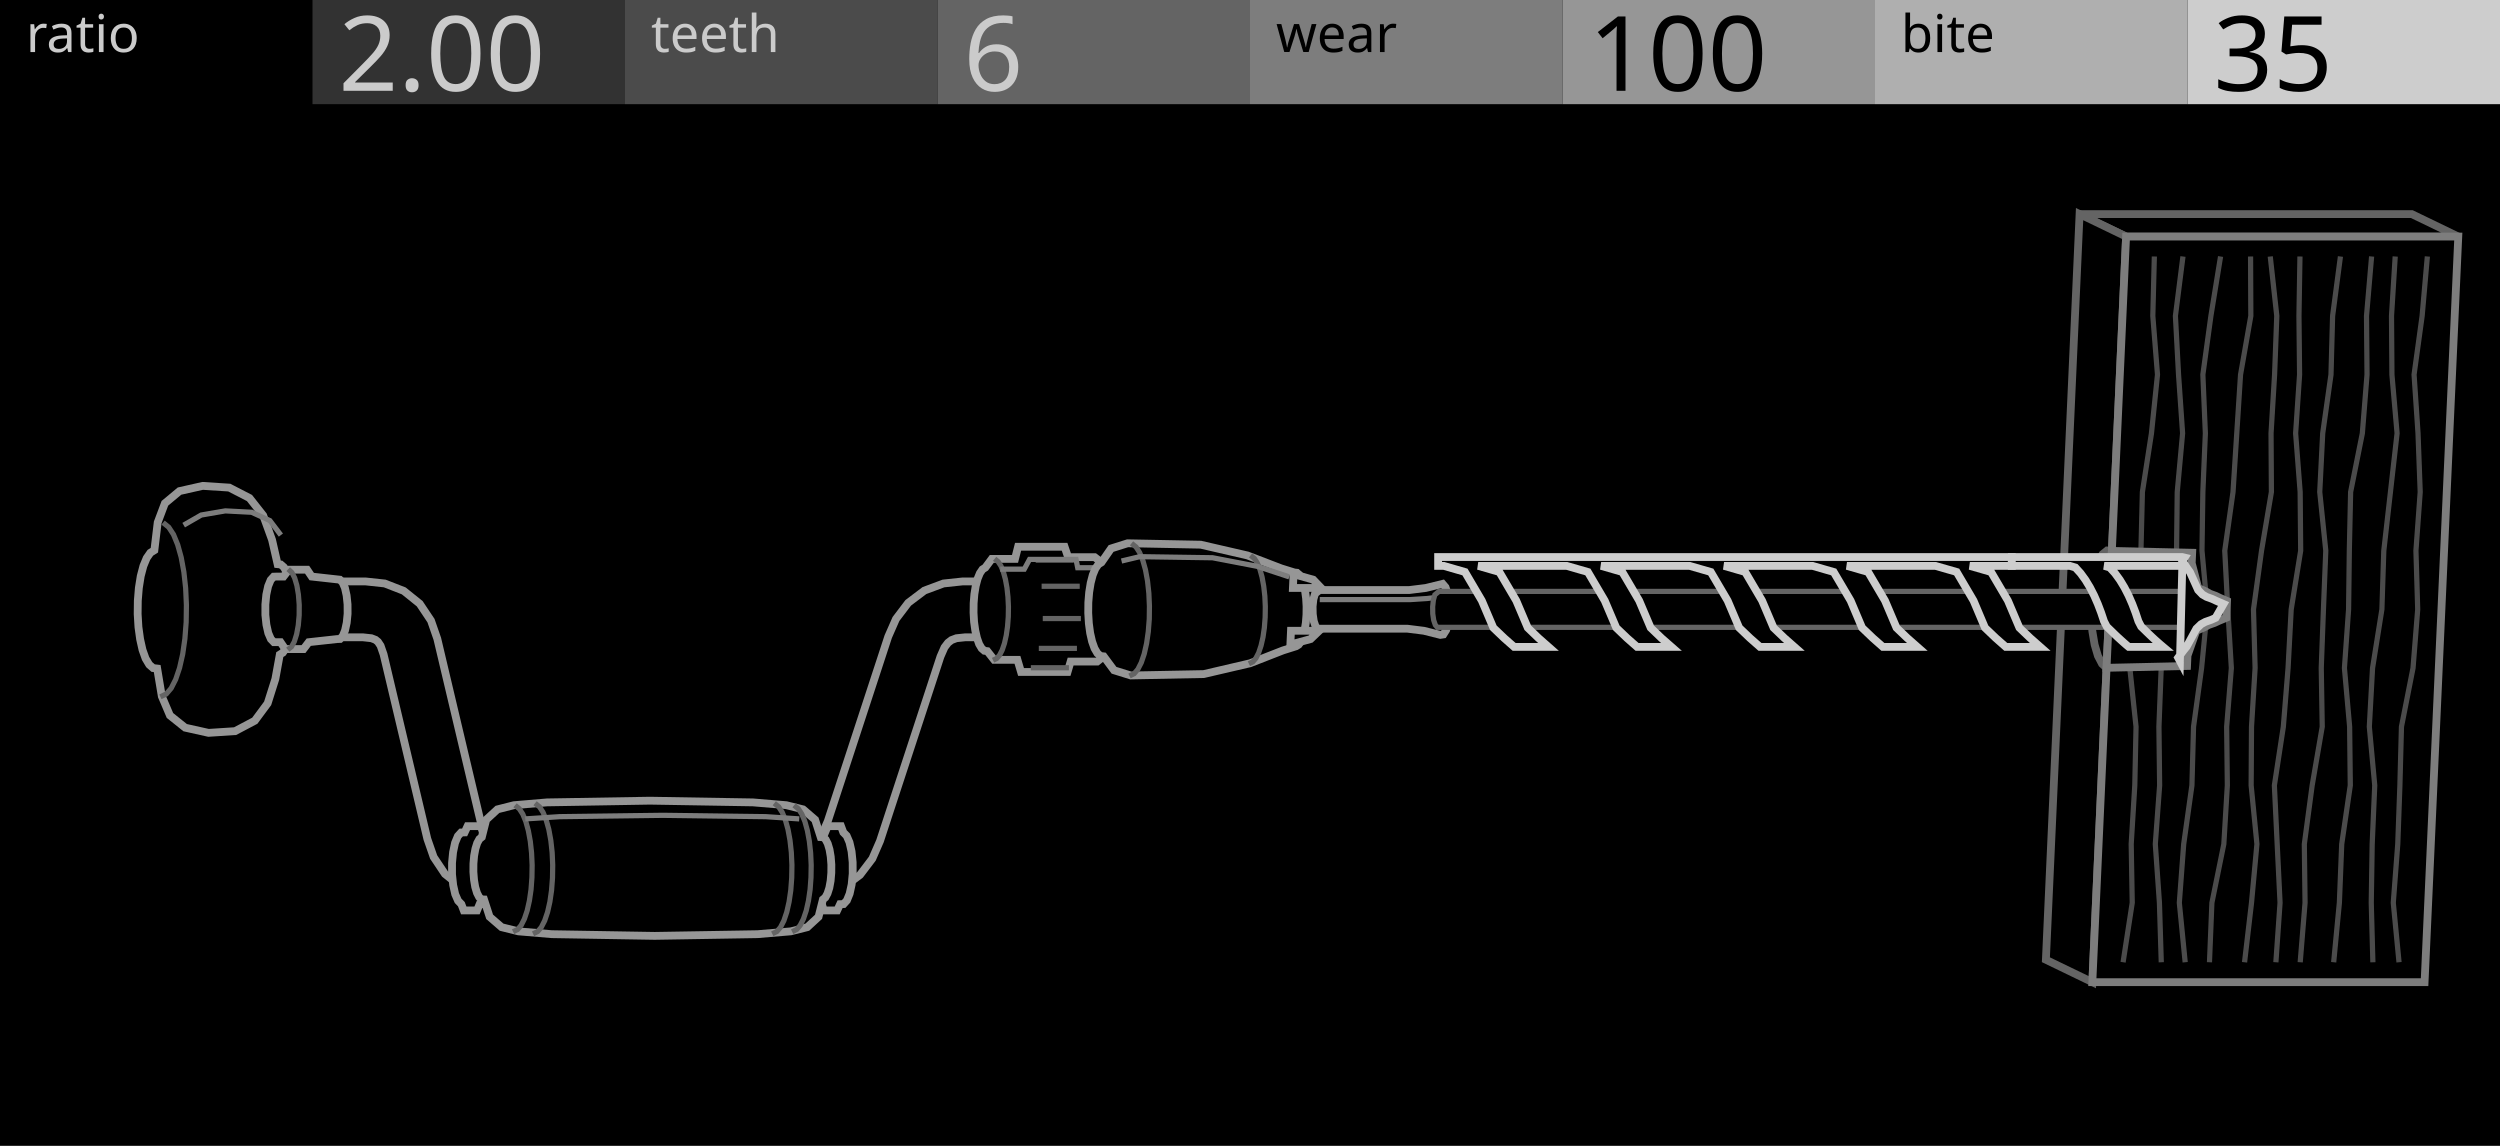
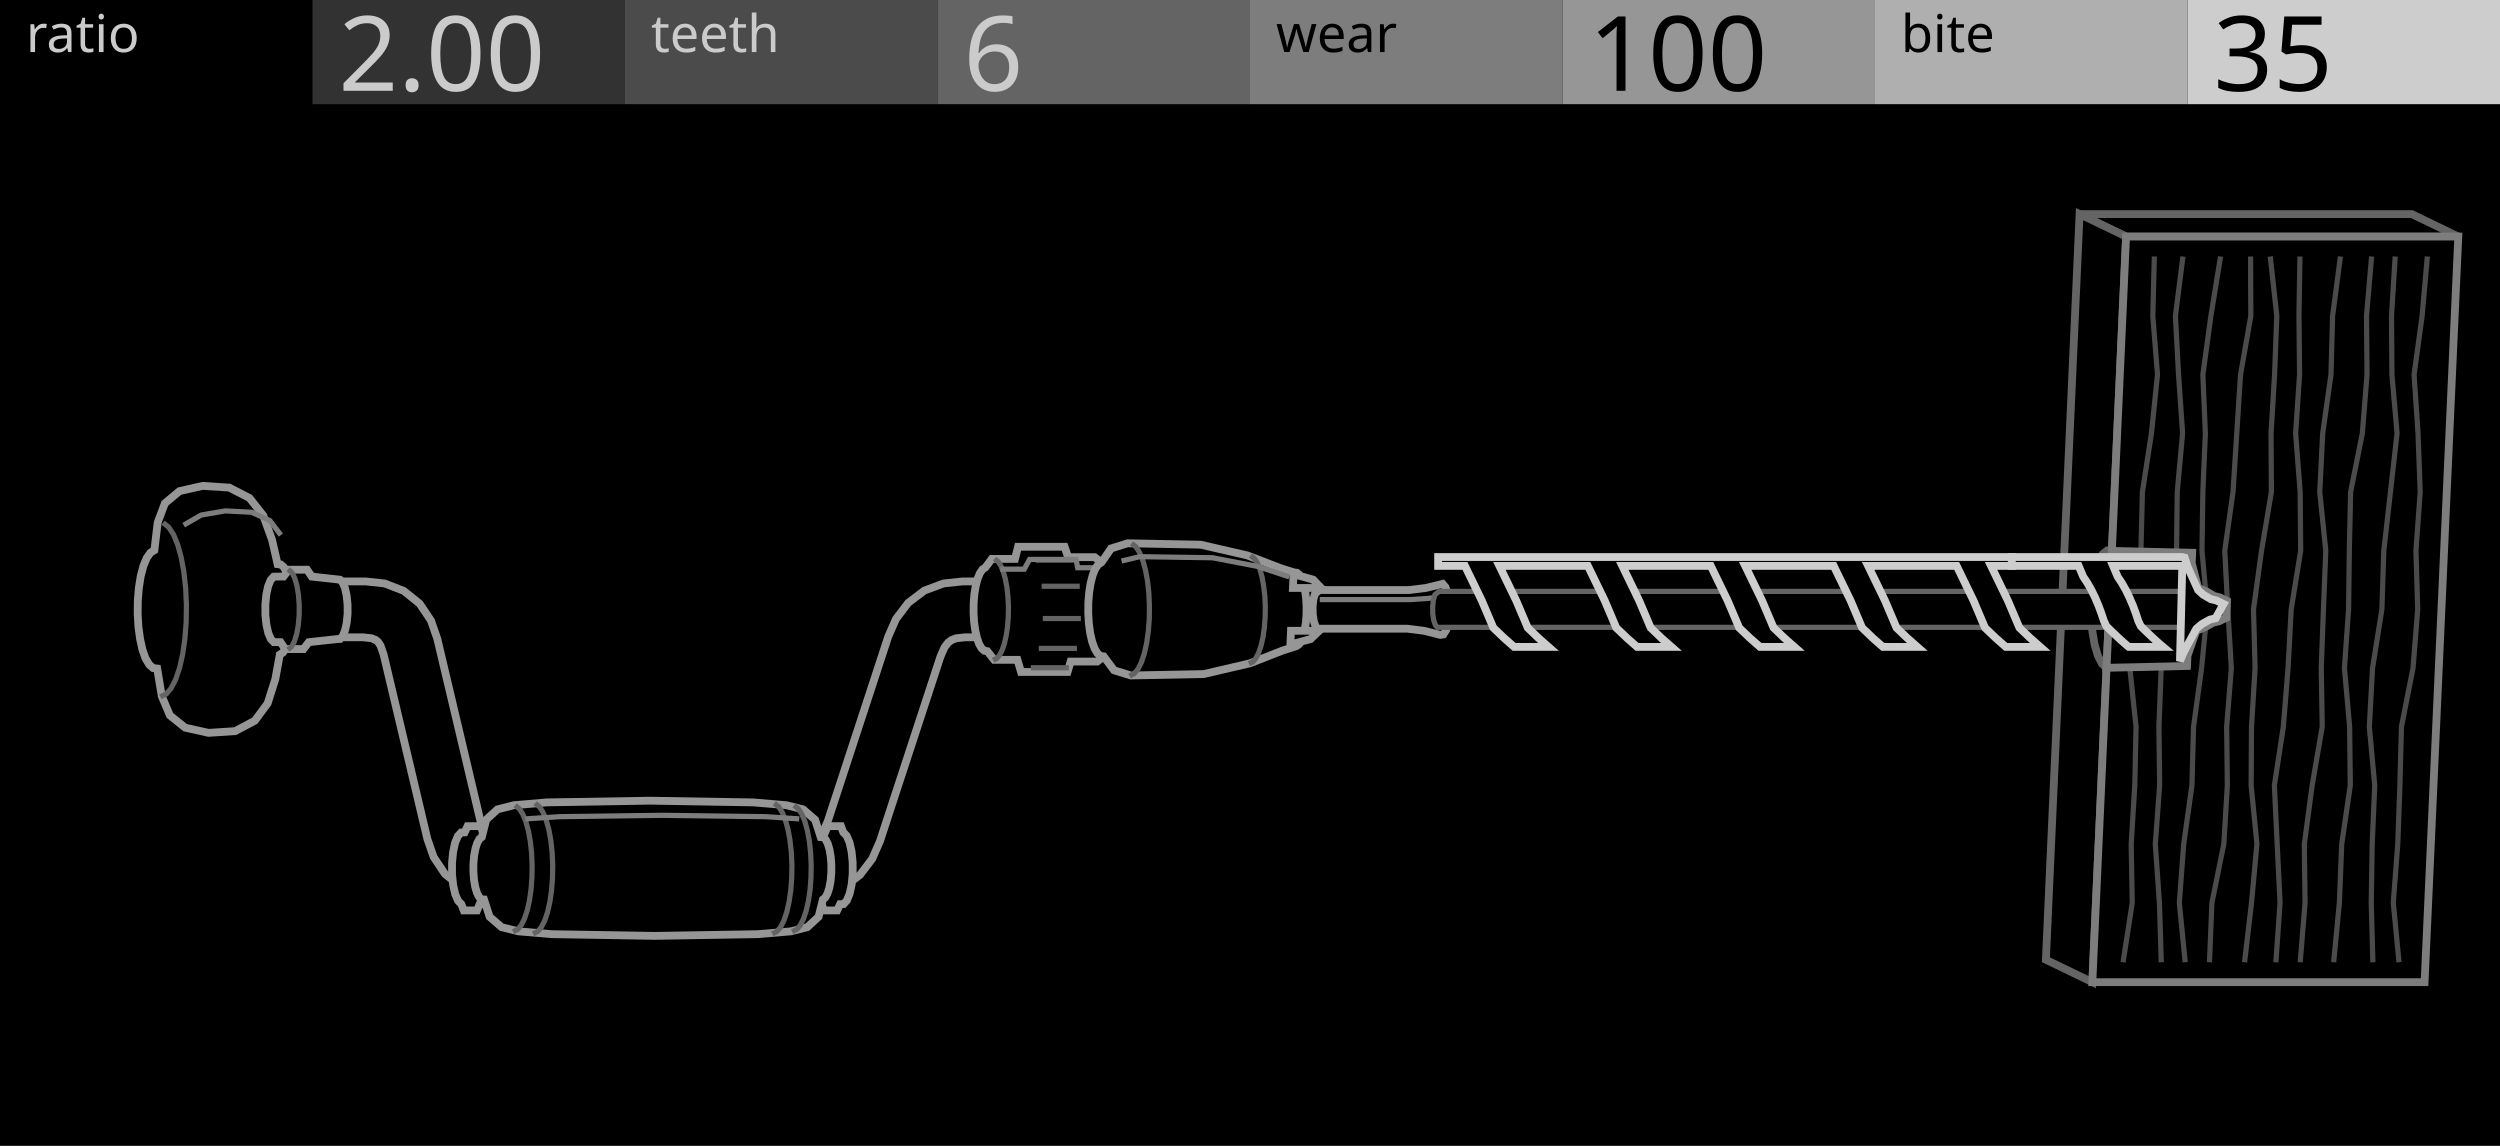
<svg xmlns="http://www.w3.org/2000/svg" width="480" height="220" viewBox="0 0 480 220">
  <g id="preview_canvas">
    <rect x="0" y="0" width="480" height="220" fill="#000000" stroke="none" />
  </g>
  <g id="preview_header">
    <rect x="0" y="0" width="60" height="20" fill="#000000" stroke="none" />
    <rect x="60" y="0" width="60" height="20" fill="#323232" stroke="none" />
    <rect x="120" y="0" width="60" height="20" fill="#4B4B4B" stroke="none" />
    <rect x="180" y="0" width="60" height="20" fill="#646464" stroke="none" />
    <rect x="240" y="0" width="60" height="20" fill="#7D7D7D" stroke="none" />
    <rect x="300" y="0" width="60" height="20" fill="#969696" stroke="none" />
    <rect x="360" y="0" width="60" height="20" fill="#AFAFAF" stroke="none" />
    <rect x="420" y="0" width="60" height="20" fill="#CDCDCD" stroke="none" />
    <text transform="matrix(1 0 0 1 5 10)" fill="#CBCBCB" stroke="none" font-family="UniversNextPro-Light" font-size="10px">ratio</text>
    <text transform="matrix(1 0 0 1 125 10)" fill="#CBCBCB" stroke="none" font-family="UniversNextPro-Light" font-size="10px">teeth</text>
    <text transform="matrix(1 0 0 1 245 10)" fill="#000000" stroke="none" font-family="UniversNextPro-Light" font-size="10px">wear</text>
    <text transform="matrix(1 0 0 1 365 10)" fill="#000000" stroke="none" font-family="UniversNextPro-Light" font-size="10px">bite</text>
    <text transform="matrix(1 0 0 1 65 17.44)" fill="#CBCBCB" stroke="none" font-family="UniversNextPro-Light" font-size="20px">2.00</text>
    <text transform="matrix(1 0 0 1 185 17.44)" fill="#CBCBCB" stroke="none" font-family="UniversNextPro-Light" font-size="20px">6</text>
    <text transform="matrix(1 0 0 1 305 17.44)" fill="#000000" stroke="none" font-family="UniversNextPro-Light" font-size="20px">100</text>
    <text transform="matrix(1 0 0 1 425 17.44)" fill="#000000" stroke="none" font-family="UniversNextPro-Light" font-size="20px">35</text>
  </g>
  <path id="drill_palette_0" d="M 700 300 L 704 300 L 704 304 Z" fill="#CDCDCD" stroke="#CDCDCD" stroke-width="2" />
  <path id="drill_palette_1" d="M 710 300 L 714 300 L 714 304 Z" fill="#646464" stroke="#646464" stroke-width="2" />
  <path d="M 408.21 45.42 L 471.99 45.42 L 463.07 41.11 L 399.28 41.11 Z" fill="#000000" stroke="#646464" stroke-width="1.5" />
  <path d="M 408.21 45.42 L 399.28 41.11 L 392.81 184.27 L 401.73 188.58 L 404.46 128.27 L 403.59 127.45 L 402.8 125.93 L 402.17 123.79 L 401.73 121.19 L 401.51 118.31 L 401.52 115.33 L 401.77 112.48 L 402.24 109.92 L 402.89 107.86 L 403.69 106.41 L 404.57 105.69 L 405.48 105.73 Z" fill="#000000" stroke="#646464" stroke-width="1.5" />
  <path d="M 408.21 45.42 L 471.99 45.42 L 465.52 188.58 L 401.73 188.58 Z" fill="#000000" stroke="#7D7D7D" stroke-width="1.5" />
  <path d="M 408 184.66 L 409.74 173.36 L 409.54 162.08 L 410.23 150.82 L 410.47 139.52 L 409.28 128.26 L 410.06 117.03 L 411.41 105.76 L 411.69 94.5 L 413.43 83.24 L 414.59 71.93 L 413.69 60.65 L 413.98 49.4 L 413.28 49.39 L 412.99 60.67 L 413.89 71.93 L 412.73 83.15 L 410.99 94.43 L 410.71 105.71 L 409.37 116.97 L 408.57 128.27 L 409.77 139.55 L 409.53 150.79 L 408.84 162.06 L 409.04 173.31 L 407.31 184.55 Z" fill="#4B4B4B" stroke="#4B4B4B" stroke-width="0.3" />
  <path d="M 415.31 184.59 L 414.96 173.32 L 414.17 162.07 L 415 150.81 L 414.87 139.54 L 415.3 128.31 L 417.58 117.05 L 418.25 105.74 L 418.38 94.48 L 419.41 83.2 L 418.63 71.91 L 418.03 60.67 L 419.46 49.44 L 418.76 49.35 L 417.33 60.65 L 417.93 71.95 L 418.71 83.19 L 417.68 94.45 L 417.55 105.72 L 416.89 116.95 L 414.6 128.23 L 414.16 139.53 L 414.3 150.79 L 413.47 162.07 L 414.26 173.36 L 414.61 184.62 Z" fill="#4B4B4B" stroke="#4B4B4B" stroke-width="0.3" />
  <path d="M 419.89 184.57 L 418.78 173.33 L 419.62 162.11 L 421.2 150.83 L 421.51 139.56 L 423.05 128.31 L 424.16 117 L 423.13 105.72 L 423.3 94.47 L 423.78 83.2 L 423.3 71.95 L 424.84 60.71 L 426.67 49.45 L 425.98 49.34 L 424.15 60.61 L 422.6 71.91 L 423.08 83.2 L 422.6 94.45 L 422.43 105.75 L 423.46 117 L 422.36 128.23 L 420.81 139.51 L 420.5 150.77 L 418.92 162.03 L 418.08 173.34 L 419.19 184.64 Z" fill="#4B4B4B" stroke="#4B4B4B" stroke-width="0.3" />
  <path d="M 424.57 184.62 L 425.03 173.38 L 427.32 162.12 L 428 150.81 L 427.87 139.55 L 428.77 128.27 L 428.09 116.98 L 427.51 105.75 L 429.09 94.5 L 429.81 83.22 L 430.53 71.97 L 432.51 60.69 L 432.46 49.39 L 431.76 49.4 L 431.81 60.63 L 429.84 71.89 L 429.11 83.17 L 428.39 94.43 L 426.8 105.72 L 427.39 117.02 L 428.07 128.26 L 427.17 139.52 L 427.3 150.79 L 426.63 162.03 L 424.34 173.3 L 423.88 184.59 Z" fill="#4B4B4B" stroke="#4B4B4B" stroke-width="0.3" />
  <path d="M 431.32 184.65 L 432.64 173.37 L 433.68 162.07 L 432.57 150.79 L 432.64 139.55 L 433.33 128.27 L 433.02 117.02 L 434.56 105.79 L 436.46 94.49 L 436.39 83.21 L 437.07 71.95 L 437.5 60.65 L 436.25 49.36 L 435.56 49.43 L 436.79 60.67 L 436.37 71.91 L 435.69 83.19 L 435.76 94.44 L 433.87 105.68 L 432.32 116.98 L 432.63 128.26 L 431.94 139.52 L 431.87 150.82 L 432.98 162.07 L 431.94 173.3 L 430.62 184.57 Z" fill="#4B4B4B" stroke="#4B4B4B" stroke-width="0.3" />
  <path d="M 437.33 184.63 L 438.12 173.34 L 437.57 162.05 L 437.03 150.82 L 438.75 139.58 L 439.66 128.29 L 440.26 117.04 L 442.08 105.76 L 441.98 94.45 L 441.11 83.2 L 441.87 71.94 L 441.75 60.66 L 441.94 49.4 L 441.24 49.39 L 441.05 60.66 L 441.17 71.92 L 440.41 83.2 L 441.28 94.48 L 441.38 105.71 L 439.56 116.96 L 438.96 128.24 L 438.05 139.49 L 436.33 150.78 L 436.87 162.09 L 437.42 173.33 L 436.63 184.58 Z" fill="#4B4B4B" stroke="#4B4B4B" stroke-width="0.3" />
  <path d="M 442 184.63 L 442.92 173.35 L 442.78 162.09 L 444.28 150.86 L 446.22 139.56 L 446.03 128.27 L 446.45 117.01 L 446.9 105.72 L 445.74 94.46 L 446.31 83.23 L 447.9 71.96 L 448.21 60.69 L 449.69 49.44 L 449 49.35 L 447.51 60.63 L 447.2 71.9 L 445.61 83.16 L 445.04 94.47 L 446.2 105.74 L 445.75 116.99 L 445.33 128.26 L 445.52 139.51 L 443.59 150.75 L 442.08 162.05 L 442.22 173.33 L 441.3 184.58 Z" fill="#4B4B4B" stroke="#4B4B4B" stroke-width="0.3" />
  <path d="M 448.43 184.64 L 449.51 173.36 L 449.96 162.1 L 451.61 150.83 L 451.48 139.52 L 450.48 128.26 L 451.28 117.01 L 451.42 105.74 L 451.67 94.5 L 453.92 83.25 L 454.82 71.94 L 454.72 60.68 L 455.68 49.42 L 454.99 49.36 L 454.02 60.65 L 454.12 71.92 L 453.22 83.15 L 450.97 94.43 L 450.72 105.73 L 450.58 116.99 L 449.78 128.27 L 450.78 139.55 L 450.9 150.78 L 449.26 162.04 L 448.81 173.31 L 447.73 184.57 Z" fill="#4B4B4B" stroke="#4B4B4B" stroke-width="0.3" />
  <path d="M 455.94 184.6 L 455.63 173.34 L 455.81 162.08 L 456.3 150.79 L 455.26 139.53 L 455.88 128.3 L 457.67 117.03 L 458.04 105.76 L 459.31 94.5 L 460.59 83.2 L 459.6 71.91 L 459.52 60.67 L 460.22 49.42 L 459.52 49.37 L 458.82 60.65 L 458.9 71.95 L 459.89 83.19 L 458.62 94.43 L 457.34 105.71 L 456.98 116.97 L 455.18 128.23 L 454.56 139.54 L 455.6 150.81 L 455.11 162.06 L 454.93 173.34 L 455.24 184.62 Z" fill="#4B4B4B" stroke="#4B4B4B" stroke-width="0.3" />
  <path d="M 460.95 184.57 L 459.86 173.33 L 460.72 162.09 L 461.13 150.81 L 461.43 139.57 L 463.65 128.32 L 464.55 117.01 L 464.21 105.74 L 465.03 94.47 L 464.61 83.18 L 463.85 71.94 L 465.4 60.7 L 466.39 49.42 L 465.69 49.36 L 464.7 60.62 L 463.15 71.92 L 463.91 83.22 L 464.33 94.46 L 463.51 105.72 L 463.85 116.99 L 462.95 128.22 L 460.73 139.5 L 460.43 150.79 L 460.02 162.05 L 459.16 173.34 L 460.25 184.64 Z" fill="#4B4B4B" stroke="#4B4B4B" stroke-width="0.3" />
-   <path d="M 405.48 105.78 L 420.9 106.13 L 420.81 108.12 L 422.06 112.89 L 423.53 113.55 L 424.32 114 L 425.42 114.4 L 426.2 114.78 L 427.59 115.38 L 427.44 118.62 L 426 119.22 L 425.18 119.6 L 424.04 120 L 423.22 120.45 L 421.69 121.11 L 420 125.88 L 419.91 127.87 L 404.46 128.22 Z" fill="#000000" stroke="#7D7D7D" stroke-width="1.5" />
+   <path d="M 405.48 105.78 L 420.9 106.13 L 420.81 108.12 L 422.06 112.89 L 423.67 113.57 L 425.13 114.43 L 426.22 114.7 L 427.59 115.38 L 427.44 118.62 L 426.01 119.3 L 424.9 119.57 L 423.36 120.43 L 421.69 121.11 L 420 125.88 L 419.91 127.87 L 404.46 128.22 Z" fill="#000000" stroke="#7D7D7D" stroke-width="1.5" />
  <path d="M 253.33 113.29 L 270.55 113.29 L 273.76 112.89 L 276.98 112.1 L 277.54 112.75 L 277.98 114.04 L 278.23 115.79 L 278.26 117.72 L 278.06 119.55 L 277.66 120.98 L 277.13 121.81 L 276.54 121.9 L 273.39 121.11 L 270.21 120.71 L 252.99 120.71 L 252.57 120.22 L 252.24 119.24 L 252.05 117.91 L 252.02 116.45 L 252.17 115.07 L 252.48 113.99 Z" fill="#000000" stroke="#969696" stroke-width="1.5" />
  <path d="M 253.54 115.47 L 270.77 115.47 L 274.02 115.26 L 277.3 114.86 L 277.22 114.16 L 273.96 114.57 L 270.75 114.77 L 253.54 114.77 Z" fill="#7D7D7D" stroke="#7D7D7D" stroke-width="0.3" />
  <path d="M 276.28 113.55 L 419.16 113.55 L 419.55 114.01 L 419.86 114.92 L 420.04 116.15 L 420.06 117.51 L 419.92 118.79 L 419.64 119.8 L 419.26 120.38 L 418.85 120.45 L 275.97 120.45 L 275.58 119.99 L 275.27 119.08 L 275.09 117.85 L 275.07 116.49 L 275.21 115.21 L 275.49 114.2 Z" fill="#000000" stroke="#646464" stroke-width="1.0" />
-   <path d="M 276.12 108.65 L 276.12 106.95 L 386.27 106.95 L 386.27 108.65 L 378.22 108.65 L 382.28 109.82 L 385.52 115.33 L 387.73 120.53 L 389.79 122.5 L 391.72 124.2 L 385.11 124.2 L 383.18 122.5 L 381.12 120.53 L 378.92 115.33 L 375.68 109.82 L 371.61 108.65 L 354.62 108.65 L 358.68 109.82 L 361.92 115.33 L 364.13 120.53 L 366.19 122.5 L 368.12 124.2 L 361.51 124.2 L 359.58 122.5 L 357.52 120.53 L 355.32 115.33 L 352.07 109.82 L 348.01 108.65 L 331.02 108.65 L 335.08 109.82 L 338.32 115.33 L 340.53 120.53 L 342.59 122.5 L 344.52 124.2 L 337.91 124.2 L 335.98 122.5 L 333.92 120.53 L 331.71 115.33 L 328.47 109.82 L 324.41 108.65 L 307.42 108.65 L 311.48 109.82 L 314.72 115.33 L 316.93 120.53 L 318.98 122.5 L 320.92 124.2 L 314.31 124.2 L 312.38 122.5 L 310.32 120.53 L 308.11 115.33 L 304.87 109.82 L 300.81 108.65 L 283.82 108.65 L 287.88 109.82 L 291.12 115.33 L 293.33 120.53 L 295.38 122.5 L 297.31 124.2 L 290.71 124.2 L 288.78 122.5 L 286.72 120.53 L 284.51 115.33 L 281.27 109.82 L 277.21 108.65 Z" fill="#000000" stroke="#CDCDCD" stroke-width="1.5" />
-   <path d="M 386.27 106.95 L 419 106.95 L 419.45 107.06 L 419.04 107.72 L 419.99 109.18 L 420.47 109.84 L 422.04 113.29 L 422.87 114.15 L 423.65 114.6 L 424.75 115 L 425.54 115.37 L 426.92 115.97 L 425.39 118.63 L 424.57 119 L 423.43 119.4 L 422.61 119.85 L 421.71 120.71 L 419.83 124.16 L 419.29 124.82 L 418.2 126.28 L 418.55 126.94 L 419 108.65 L 404.03 108.65 L 405.08 108.96 L 406.08 110.06 L 407.02 111.35 L 407.89 112.79 L 408.69 114.35 L 409.4 115.98 L 410.03 117.64 L 410.58 119.29 L 411.11 120.31 L 411.67 120.85 L 412.21 121.38 L 412.75 121.9 L 413.28 122.4 L 413.8 122.88 L 414.32 123.34 L 414.82 123.78 L 415.32 124.2 L 408.71 124.2 L 408.21 123.78 L 407.71 123.34 L 407.2 122.88 L 406.67 122.4 L 406.14 121.9 L 405.61 121.38 L 405.06 120.85 L 404.5 120.31 L 403.97 119.29 L 403.42 117.64 L 402.79 115.98 L 402.08 114.35 L 401.28 112.79 L 400.41 111.35 L 399.47 110.06 L 398.47 108.96 L 397.42 108.65 L 386.27 108.65 Z" fill="#000000" stroke="#CDCDCD" stroke-width="1.5" />
+   <path d="M 276.12 108.65 L 276.12 106.95 L 386.27 106.95 L 386.27 108.65 L 382.28 108.65 L 385.52 115.33 L 387.73 120.53 L 389.79 122.5 L 391.72 124.2 L 385.11 124.2 L 383.18 122.5 L 381.12 120.53 L 378.92 115.33 L 375.68 108.65 L 358.68 108.65 L 361.92 115.33 L 364.13 120.53 L 366.19 122.5 L 368.12 124.2 L 361.51 124.2 L 359.58 122.5 L 357.52 120.53 L 355.32 115.33 L 352.07 108.65 L 335.08 108.65 L 338.32 115.33 L 340.53 120.53 L 342.59 122.5 L 344.52 124.2 L 337.91 124.2 L 335.98 122.5 L 333.92 120.53 L 331.71 115.33 L 328.47 108.65 L 311.48 108.65 L 314.72 115.33 L 316.93 120.53 L 318.98 122.5 L 320.92 124.2 L 314.31 124.2 L 312.38 122.5 L 310.32 120.53 L 308.11 115.33 L 304.87 108.65 L 287.88 108.65 L 291.12 115.33 L 293.33 120.53 L 295.38 122.5 L 297.31 124.2 L 290.71 124.2 L 288.78 122.5 L 286.72 120.53 L 284.51 115.33 L 281.27 108.65 Z" fill="#000000" stroke="#CDCDCD" stroke-width="1.5" />
+   <path d="M 386.27 106.95 L 419 106.95 L 419.45 107.06 L 420.01 108.78 L 420.47 109.84 L 422.04 113.29 L 423 114.17 L 424.46 115.03 L 425.55 115.3 L 426.92 115.97 L 425.4 118.7 L 424.28 118.97 L 422.75 119.83 L 421.71 120.71 L 419.83 124.16 L 419.27 125.22 L 418.55 126.94 L 419 108.65 L 405.71 108.65 L 406.58 110.71 L 407.4 111.95 L 408.17 113.3 L 408.86 114.74 L 409.5 116.22 L 410.06 117.72 L 410.55 119.21 L 411.03 120.23 L 411.53 120.73 L 412.03 121.21 L 412.52 121.68 L 413.01 122.14 L 413.48 122.58 L 413.95 123.01 L 414.41 123.43 L 414.87 123.82 L 415.32 124.2 L 408.71 124.2 L 408.26 123.82 L 407.81 123.43 L 407.34 123.01 L 406.87 122.58 L 406.4 122.14 L 405.91 121.68 L 405.42 121.21 L 404.93 120.73 L 404.42 120.23 L 403.95 119.21 L 403.45 117.72 L 402.89 116.22 L 402.26 114.74 L 401.56 113.3 L 400.79 111.95 L 399.97 110.71 L 399.1 108.65 L 386.27 108.65 Z" fill="#000000" stroke="#CDCDCD" stroke-width="1.5" />
  <path d="M 64.35 122.36 L 69.66 122.36 L 71.31 122.54 L 72.09 122.84 L 72.57 123.23 L 73.07 123.98 L 73.65 125.65 L 82.05 161.07 L 83.26 164.55 L 85.43 167.8 L 88.49 170.26 L 92.13 171.68 L 95.77 172.07 L 154.73 172.07 L 158.37 171.68 L 162.01 170.32 L 165.13 167.97 L 167.48 164.87 L 168.96 161.48 L 180.57 126.06 L 181.34 124.3 L 182.02 123.41 L 182.7 122.89 L 183.63 122.54 L 185.34 122.36 L 190.01 122.36 L 190.01 111.64 L 184.77 111.64 L 181.14 112.03 L 177.49 113.39 L 174.38 115.74 L 172.03 118.84 L 170.54 122.23 L 158.94 157.65 L 158.17 159.41 L 157.49 160.3 L 156.8 160.82 L 155.87 161.17 L 154.16 161.35 L 96.35 161.35 L 94.69 161.17 L 93.92 160.87 L 93.44 160.48 L 92.94 159.73 L 92.35 158.06 L 83.96 122.64 L 82.75 119.16 L 80.58 115.91 L 77.52 113.45 L 73.87 112.03 L 70.23 111.64 L 64.35 111.64 Z" fill="#000000" stroke="#969696" stroke-width="1.5" />
  <path d="M 89.21 159.82 L 89.77 158.62 L 92.32 158.62 L 92.72 159.82 L 93.35 160.47 L 93.9 161.73 L 94.29 163.48 L 94.51 165.55 L 94.51 167.73 L 94.31 169.81 L 93.93 171.59 L 93.39 172.89 L 92.76 173.58 L 92.09 173.6 L 91.59 174.8 L 89.04 174.8 L 88.58 173.6 L 87.95 172.95 L 87.4 171.69 L 87.01 169.94 L 86.79 167.87 L 86.79 165.69 L 86.99 163.61 L 87.37 161.83 L 87.91 160.53 L 88.54 159.84 Z" fill="#000000" stroke="#969696" stroke-width="1.5" />
  <path d="M 158.42 159.82 L 158.92 158.62 L 161.47 158.62 L 161.92 159.82 L 162.56 160.47 L 163.1 161.73 L 163.5 163.48 L 163.71 165.55 L 163.72 167.73 L 163.52 169.81 L 163.13 171.59 L 162.6 172.89 L 161.97 173.58 L 161.3 173.6 L 160.74 174.8 L 158.18 174.8 L 157.79 173.6 L 157.16 172.95 L 156.61 171.69 L 156.21 169.94 L 156 167.87 L 155.99 165.69 L 156.19 163.61 L 156.58 161.83 L 157.12 160.53 L 157.75 159.84 Z" fill="#000000" stroke="#969696" stroke-width="1.5" />
  <path d="M 92.51 160.72 L 93.35 157.39 L 95.51 155.4 L 98.67 154.6 L 105.03 154.06 L 124.79 153.73 L 144.58 154.06 L 150.98 154.6 L 154.19 155.4 L 156.5 157.39 L 157.57 160.72 L 158.05 160.74 L 158.52 161.18 L 158.93 161.98 L 159.27 163.12 L 159.5 164.49 L 159.62 166.02 L 159.61 167.59 L 159.48 169.11 L 159.23 170.46 L 158.88 171.55 L 158.46 172.32 L 158 172.7 L 157.16 176.03 L 155 178.02 L 151.83 178.82 L 145.47 179.36 L 125.71 179.69 L 105.93 179.36 L 99.53 178.82 L 96.31 178.02 L 94.01 176.03 L 92.93 172.7 L 92.45 172.68 L 91.99 172.24 L 91.58 171.44 L 91.24 170.3 L 91.01 168.93 L 90.89 167.4 L 90.9 165.83 L 91.03 164.31 L 91.28 162.96 L 91.62 161.87 L 92.04 161.1 Z" fill="#000000" stroke="#969696" stroke-width="1.5" />
  <path d="M 98.78 154.98 L 99.45 155.53 L 100.06 156.47 L 100.62 157.83 L 101.1 159.56 L 101.47 161.57 L 101.71 163.78 L 101.82 166.11 L 101.78 168.47 L 101.61 170.75 L 101.3 172.88 L 100.88 174.75 L 100.35 176.31 L 99.76 177.47 L 99.15 178.19 L 98.49 178.51 L 98.8 179.14 L 99.59 178.75 L 100.35 177.87 L 101 176.58 L 101.55 174.94 L 101.99 173 L 102.31 170.83 L 102.48 168.5 L 102.52 166.1 L 102.41 163.73 L 102.16 161.47 L 101.78 159.4 L 101.29 157.61 L 100.68 156.14 L 99.98 155.05 L 99.23 154.44 Z" fill="#646464" stroke="#646464" stroke-width="0.3" />
  <path d="M 152.36 154.98 L 153.03 155.53 L 153.64 156.47 L 154.2 157.83 L 154.68 159.56 L 155.05 161.57 L 155.29 163.78 L 155.4 166.11 L 155.36 168.47 L 155.19 170.75 L 154.88 172.88 L 154.46 174.75 L 153.93 176.31 L 153.34 177.47 L 152.73 178.19 L 152.07 178.51 L 152.38 179.14 L 153.17 178.75 L 153.93 177.87 L 154.58 176.58 L 155.13 174.94 L 155.57 173 L 155.89 170.83 L 156.06 168.5 L 156.1 166.1 L 155.99 163.73 L 155.74 161.47 L 155.36 159.4 L 154.87 157.61 L 154.26 156.14 L 153.56 155.05 L 152.81 154.44 Z" fill="#646464" stroke="#646464" stroke-width="0.3" />
  <path d="M 102.63 154.59 L 103.32 155.15 L 103.95 156.12 L 104.53 157.54 L 105.03 159.32 L 105.41 161.4 L 105.66 163.69 L 105.77 166.09 L 105.73 168.53 L 105.55 170.89 L 105.24 173.08 L 104.8 175.02 L 104.25 176.63 L 103.64 177.84 L 103.01 178.58 L 102.33 178.91 L 102.63 179.54 L 103.44 179.14 L 104.22 178.23 L 104.9 176.91 L 105.47 175.21 L 105.92 173.21 L 106.25 170.96 L 106.43 168.56 L 106.47 166.08 L 106.36 163.63 L 106.1 161.3 L 105.71 159.16 L 105.2 157.31 L 104.57 155.8 L 103.84 154.67 L 103.07 154.04 Z" fill="#646464" stroke="#646464" stroke-width="0.3" />
  <path d="M 148.56 154.59 L 149.24 155.15 L 149.87 156.12 L 150.46 157.54 L 150.95 159.32 L 151.33 161.4 L 151.59 163.69 L 151.7 166.09 L 151.66 168.53 L 151.48 170.89 L 151.16 173.08 L 150.72 175.02 L 150.18 176.63 L 149.56 177.84 L 148.93 178.58 L 148.25 178.91 L 148.56 179.54 L 149.37 179.14 L 150.15 178.23 L 150.83 176.91 L 151.4 175.21 L 151.85 173.21 L 152.18 170.96 L 152.36 168.56 L 152.4 166.08 L 152.28 163.63 L 152.03 161.3 L 151.64 159.16 L 151.12 157.31 L 150.5 155.8 L 149.77 154.67 L 149 154.04 Z" fill="#646464" stroke="#646464" stroke-width="0.3" />
  <path d="M 101.02 157.57 L 107.48 157.15 L 127.29 156.89 L 147 157.15 L 153.28 157.57 L 153.33 156.87 L 147.02 156.45 L 127.29 156.19 L 107.45 156.45 L 100.98 156.87 Z" fill="#7D7D7D" stroke="#7D7D7D" stroke-width="0.3" />
  <path d="M 29.64 105.64 L 30.28 100.3 L 31.66 96.63 L 34.47 94.29 L 38.91 93.29 L 44.02 93.62 L 47.9 95.62 L 50.53 98.96 L 52.23 103.64 L 53.3 108.32 L 53.9 108.38 L 54.48 108.88 L 55 109.79 L 55.46 111.06 L 55.81 112.62 L 56.05 114.41 L 56.17 116.32 L 56.15 118.27 L 55.99 120.16 L 55.72 121.89 L 55.33 123.37 L 54.85 124.53 L 54.3 125.32 L 53.72 125.68 L 52.87 130.36 L 51.39 135.04 L 48.92 138.38 L 45.14 140.38 L 40.04 140.71 L 35.55 139.71 L 32.63 137.37 L 31.07 133.7 L 30.18 128.36 L 29.4 128.27 L 28.65 127.61 L 27.95 126.43 L 27.36 124.77 L 26.9 122.72 L 26.58 120.39 L 26.43 117.88 L 26.46 115.33 L 26.66 112.87 L 27.02 110.61 L 27.53 108.67 L 28.16 107.15 L 28.87 106.13 Z" fill="#000000" stroke="#969696" stroke-width="1.5" />
  <path d="M 31.2 100.7 L 32.13 101.46 L 33 102.79 L 33.78 104.7 L 34.45 107.09 L 34.96 109.88 L 35.3 112.95 L 35.44 116.17 L 35.4 119.43 L 35.15 122.6 L 34.73 125.54 L 34.14 128.15 L 33.41 130.31 L 32.58 131.94 L 31.7 132.96 L 30.78 133.41 L 31.08 134.04 L 32.14 133.53 L 33.16 132.33 L 34.05 130.58 L 34.81 128.34 L 35.42 125.67 L 35.85 122.67 L 36.09 119.46 L 36.14 116.16 L 35.99 112.89 L 35.65 109.78 L 35.13 106.94 L 34.45 104.47 L 33.62 102.46 L 32.66 100.99 L 31.65 100.16 Z" fill="#646464" stroke="#646464" stroke-width="0.3" />
  <path d="M 35.57 101.06 L 38.76 99.22 L 43.28 98.44 L 48.23 98.7 L 51.59 100.23 L 53.56 102.83 L 54.12 102.41 L 52.04 99.67 L 48.4 98.01 L 43.24 97.74 L 38.52 98.55 L 35.22 100.45 Z" fill="#7D7D7D" stroke="#7D7D7D" stroke-width="0.3" />
  <path d="M 53.16 110.7 L 54.43 110.7 L 55.45 109.38 L 58.96 109.38 L 59.85 110.7 L 65.25 111.3 L 65.78 111.84 L 66.23 112.88 L 66.55 114.33 L 66.73 116.04 L 66.74 117.84 L 66.57 119.56 L 66.25 121.03 L 65.81 122.11 L 65.29 122.68 L 64.73 122.7 L 59.28 123.3 L 58.27 124.62 L 54.76 124.62 L 53.86 123.3 L 52.59 123.3 L 52.01 122.7 L 51.51 121.55 L 51.15 119.95 L 50.95 118.06 L 50.95 116.07 L 51.13 114.17 L 51.48 112.55 L 51.97 111.36 L 52.55 110.72 Z" fill="#000000" stroke="#969696" stroke-width="1.5" />
  <path d="M 55.21 109.63 L 55.76 110.14 L 56.24 111.09 L 56.66 112.49 L 56.95 114.21 L 57.1 116.13 L 57.09 118.11 L 56.92 120.01 L 56.61 121.7 L 56.19 123.05 L 55.7 123.94 L 55.15 124.38 L 55.6 124.92 L 56.25 124.39 L 56.83 123.32 L 57.29 121.87 L 57.62 120.11 L 57.79 118.14 L 57.8 116.1 L 57.64 114.12 L 57.34 112.33 L 56.9 110.83 L 56.32 109.71 L 55.69 109.12 Z" fill="#646464" stroke="#646464" stroke-width="0.3" />
  <path d="M 189.18 108.98 L 190.42 107.31 L 194.88 107.31 L 195.47 104.98 L 204.4 104.98 L 205.08 106.98 L 210.18 106.98 L 211.48 107.98 L 212.1 108.05 L 212.7 108.57 L 213.25 109.51 L 213.72 110.83 L 214.09 112.45 L 214.34 114.31 L 214.46 116.3 L 214.44 118.32 L 214.28 120.28 L 213.99 122.07 L 213.59 123.61 L 213.09 124.82 L 212.52 125.64 L 211.91 126.02 L 210.66 127.02 L 205.56 127.02 L 204.97 129.02 L 196.04 129.02 L 195.35 126.69 L 190.88 126.69 L 189.56 125.02 L 189.01 124.95 L 188.48 124.49 L 187.99 123.66 L 187.58 122.49 L 187.25 121.04 L 187.02 119.39 L 186.92 117.62 L 186.94 115.82 L 187.08 114.08 L 187.34 112.49 L 187.7 111.12 L 188.14 110.05 L 188.64 109.32 Z" fill="#000000" stroke="#969696" stroke-width="1.5" />
  <path d="M 198.07 128.56 L 205.08 128.56 L 205.08 127.86 L 198.07 127.86 Z" fill="#646464" stroke="#646464" stroke-width="0.3" />
  <path d="M 199.6 124.84 L 206.62 124.84 L 206.62 124.14 L 199.6 124.14 Z" fill="#646464" stroke="#646464" stroke-width="0.3" />
  <path d="M 200.36 119.11 L 207.38 119.11 L 207.38 118.41 L 200.36 118.41 Z" fill="#646464" stroke="#646464" stroke-width="0.3" />
  <path d="M 200.14 112.91 L 207.16 112.91 L 207.16 112.21 L 200.14 112.21 Z" fill="#646464" stroke="#646464" stroke-width="0.3" />
  <path d="M 199 107.9 L 206.02 107.9 L 206.02 107.2 L 199 107.2 Z" fill="#646464" stroke="#646464" stroke-width="0.3" />
  <path d="M 190.86 107.66 L 191.39 108.09 L 191.87 108.83 L 192.31 109.91 L 192.69 111.29 L 192.99 112.89 L 193.18 114.66 L 193.27 116.52 L 193.24 118.4 L 193.1 120.23 L 192.86 121.93 L 192.52 123.43 L 192.1 124.66 L 191.63 125.58 L 191.15 126.14 L 190.64 126.39 L 190.95 127.02 L 191.59 126.71 L 192.22 125.98 L 192.75 124.94 L 193.19 123.62 L 193.54 122.05 L 193.8 120.31 L 193.94 118.44 L 193.97 116.51 L 193.88 114.61 L 193.68 112.79 L 193.38 111.13 L 192.98 109.68 L 192.49 108.5 L 191.91 107.61 L 191.31 107.12 Z" fill="#646464" stroke="#646464" stroke-width="0.3" />
  <path d="M 192.2 109.63 L 196.87 109.63 L 197.88 107.76 L 206.31 107.76 L 206.63 109.36 L 212.02 109.36 L 212.02 108.66 L 207.21 108.66 L 206.89 107.06 L 197.46 107.06 L 196.45 108.93 L 192.2 108.93 Z" fill="#7D7D7D" stroke="#7D7D7D" stroke-width="0.3" />
  <path d="M 211.48 107.98 L 213.33 105.31 L 216.5 104.31 L 230.54 104.58 L 239.52 106.65 L 245.96 109.12 L 248.53 109.92 L 249.01 109.97 L 249.48 110.38 L 249.91 111.12 L 250.28 112.15 L 250.57 113.43 L 250.77 114.89 L 250.86 116.45 L 250.84 118.04 L 250.72 119.58 L 250.49 120.98 L 250.18 122.19 L 249.79 123.14 L 249.34 123.78 L 248.86 124.08 L 246.33 124.88 L 240.01 127.35 L 231.13 129.42 L 217.1 129.69 L 213.89 128.69 L 211.91 126.02 L 211.29 125.95 L 210.7 125.43 L 210.15 124.49 L 209.68 123.17 L 209.31 121.55 L 209.06 119.69 L 208.94 117.7 L 208.96 115.68 L 209.12 113.72 L 209.41 111.93 L 209.81 110.39 L 210.31 109.18 L 210.88 108.36 Z" fill="#000000" stroke="#969696" stroke-width="1.5" />
  <path d="M 217.15 104.68 L 217.85 105.25 L 218.49 106.24 L 219.08 107.68 L 219.59 109.49 L 219.98 111.6 L 220.23 113.93 L 220.34 116.37 L 220.31 118.84 L 220.12 121.24 L 219.8 123.47 L 219.35 125.45 L 218.8 127.08 L 218.18 128.31 L 217.53 129.06 L 216.84 129.4 L 217.15 130.03 L 217.97 129.63 L 218.76 128.7 L 219.45 127.36 L 220.03 125.64 L 220.49 123.6 L 220.82 121.32 L 221.01 118.88 L 221.04 116.36 L 220.93 113.87 L 220.67 111.5 L 220.27 109.33 L 219.75 107.45 L 219.11 105.91 L 218.38 104.78 L 217.59 104.14 Z" fill="#646464" stroke="#646464" stroke-width="0.3" />
  <path d="M 240.01 107 L 240.57 107.46 L 241.09 108.25 L 241.57 109.42 L 241.97 110.89 L 242.29 112.61 L 242.5 114.5 L 242.59 116.49 L 242.56 118.5 L 242.41 120.45 L 242.15 122.27 L 241.78 123.88 L 241.34 125.2 L 240.83 126.19 L 240.32 126.79 L 239.77 127.06 L 240.08 127.69 L 240.76 127.36 L 241.42 126.58 L 241.98 125.47 L 242.46 124.06 L 242.84 122.4 L 243.11 120.53 L 243.26 118.53 L 243.29 116.48 L 243.2 114.44 L 242.98 112.5 L 242.66 110.73 L 242.23 109.19 L 241.71 107.93 L 241.1 106.98 L 240.45 106.46 Z" fill="#646464" stroke="#646464" stroke-width="0.3" />
  <path d="M 215.56 108.02 L 218.87 107.23 L 232.78 107.44 L 241.33 109.08 L 247.29 111.05 L 247.51 110.38 L 241.51 108.4 L 232.85 106.74 L 218.79 106.53 L 215.4 107.34 Z" fill="#7D7D7D" stroke="#7D7D7D" stroke-width="0.3" />
  <path d="M 248.36 110.24 L 252.14 111.3 L 253.66 112.89 L 248.24 112.89 Z" fill="#000000" stroke="#969696" stroke-width="1.5" />
  <path d="M 247.75 123.76 L 251.63 122.7 L 253.29 121.11 L 247.87 121.11 Z" fill="#000000" stroke="#969696" stroke-width="1.5" />
</svg>
